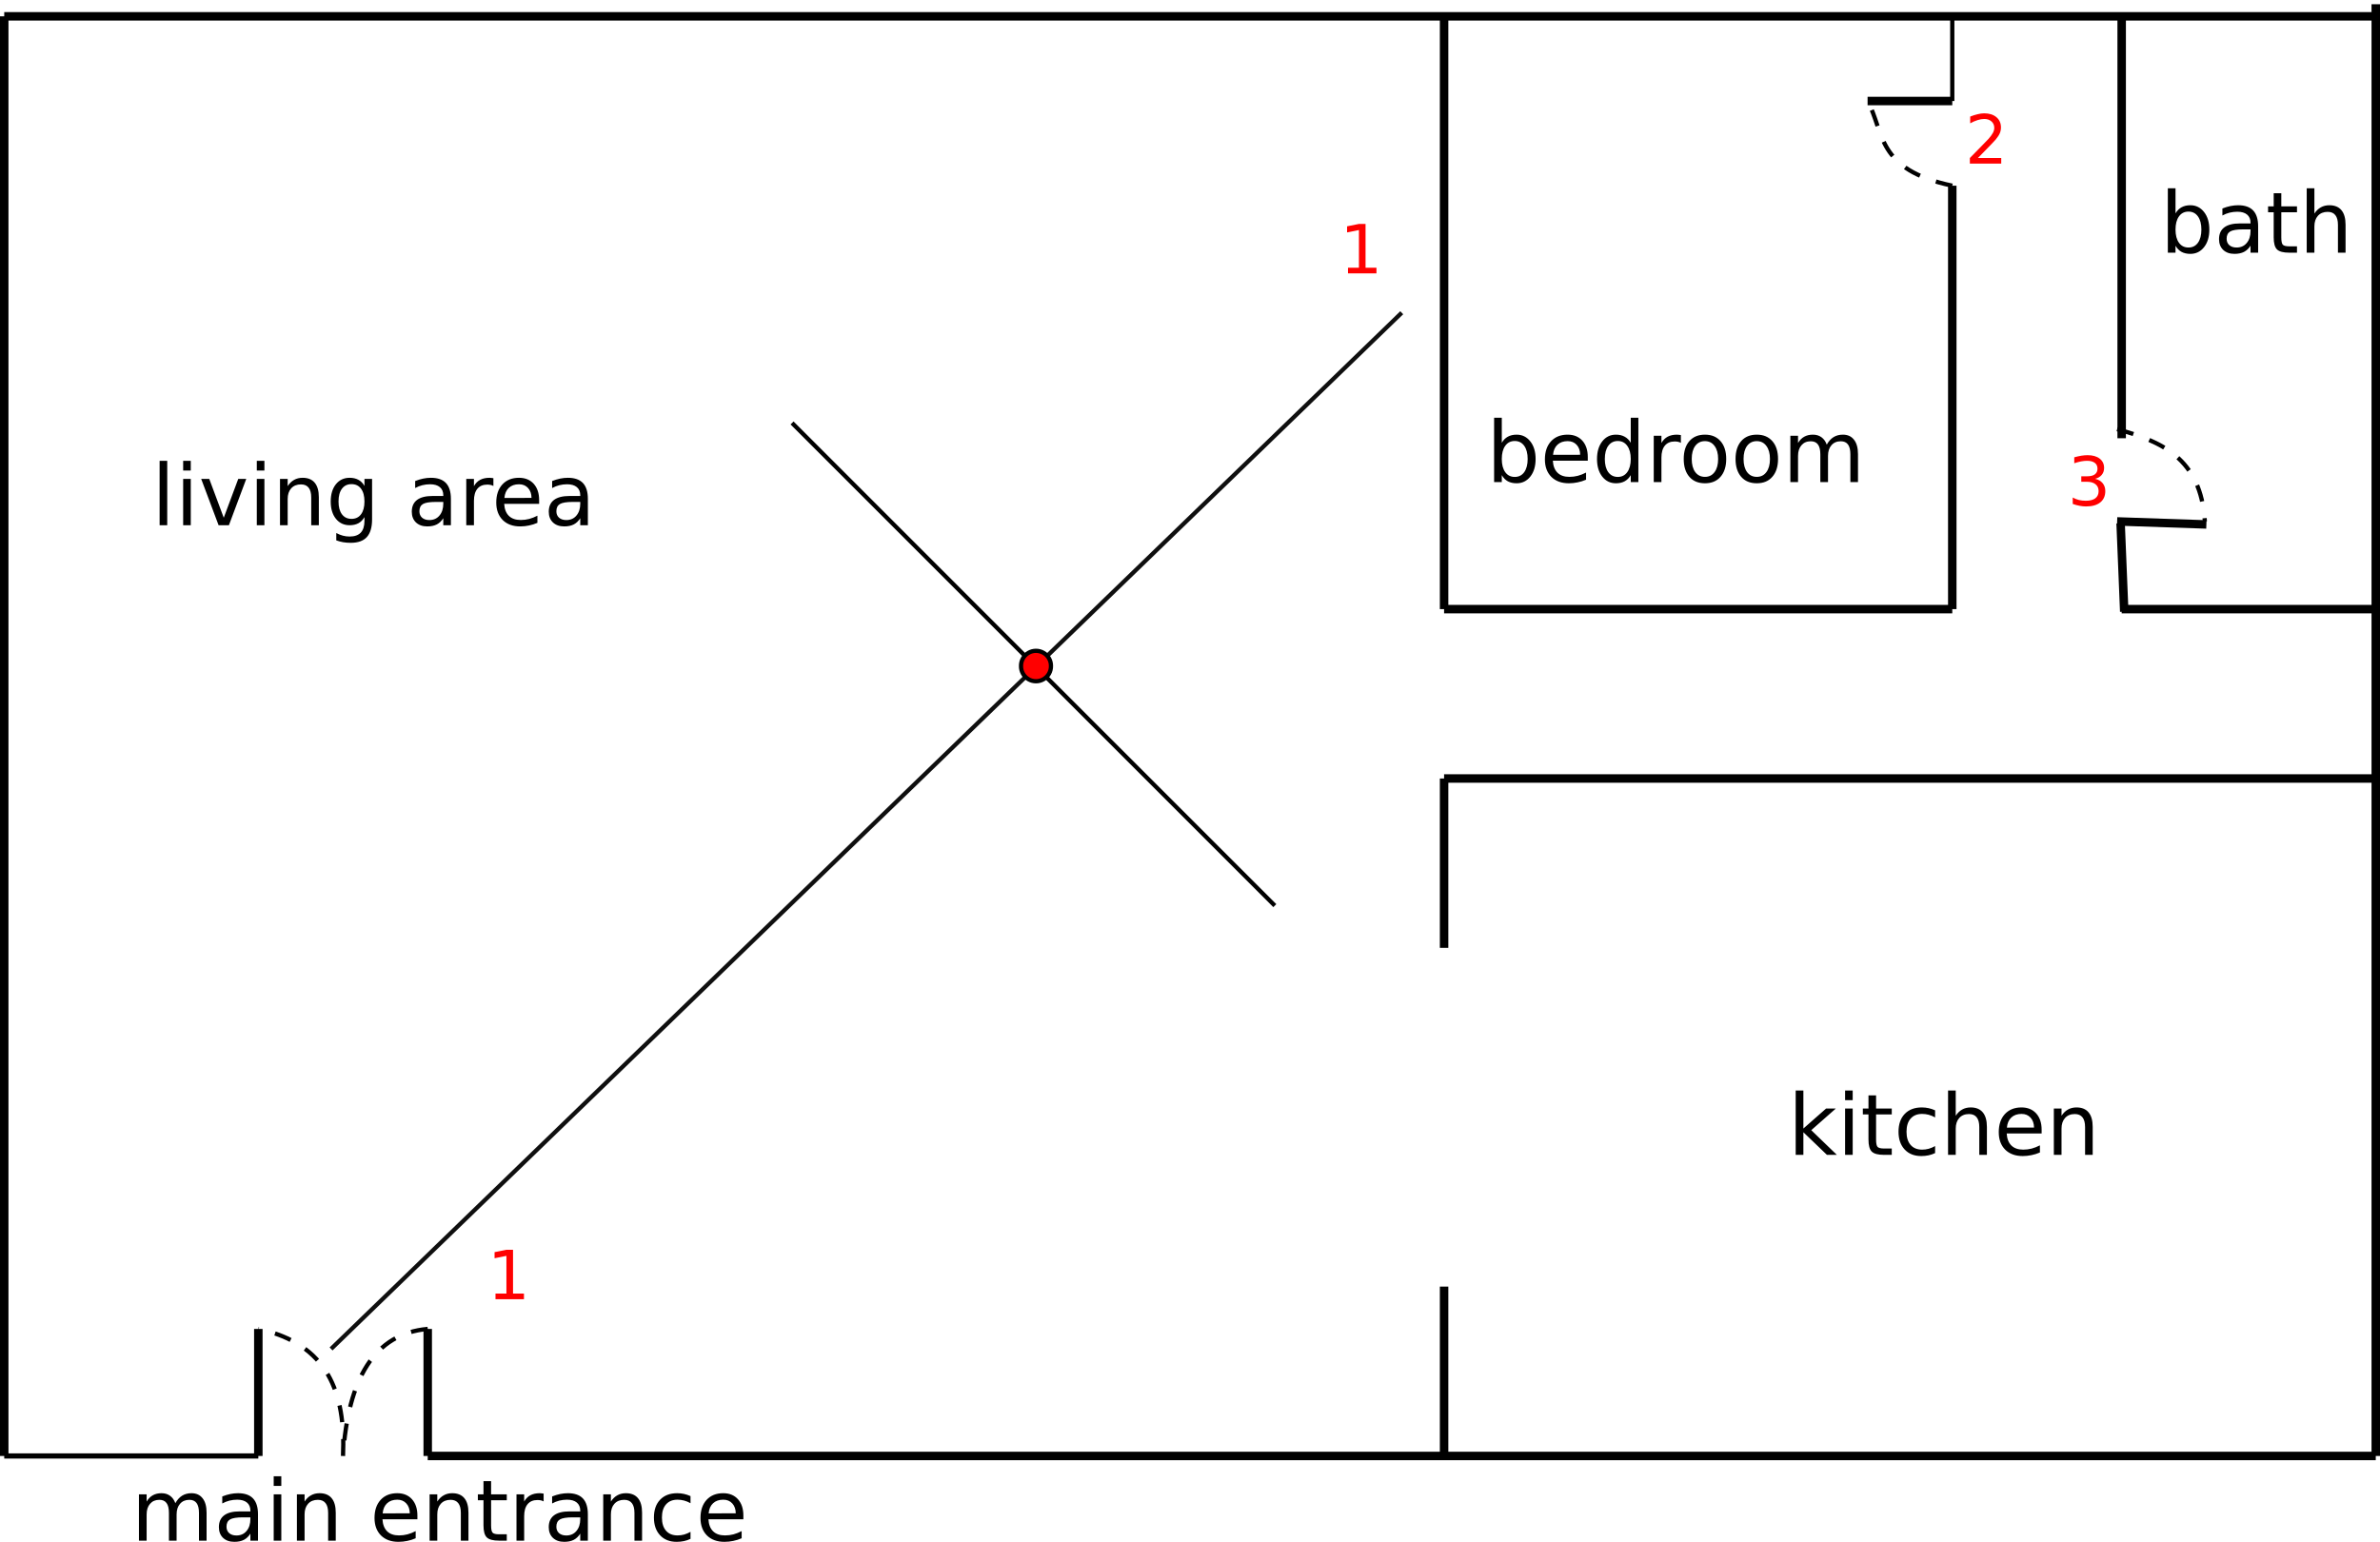
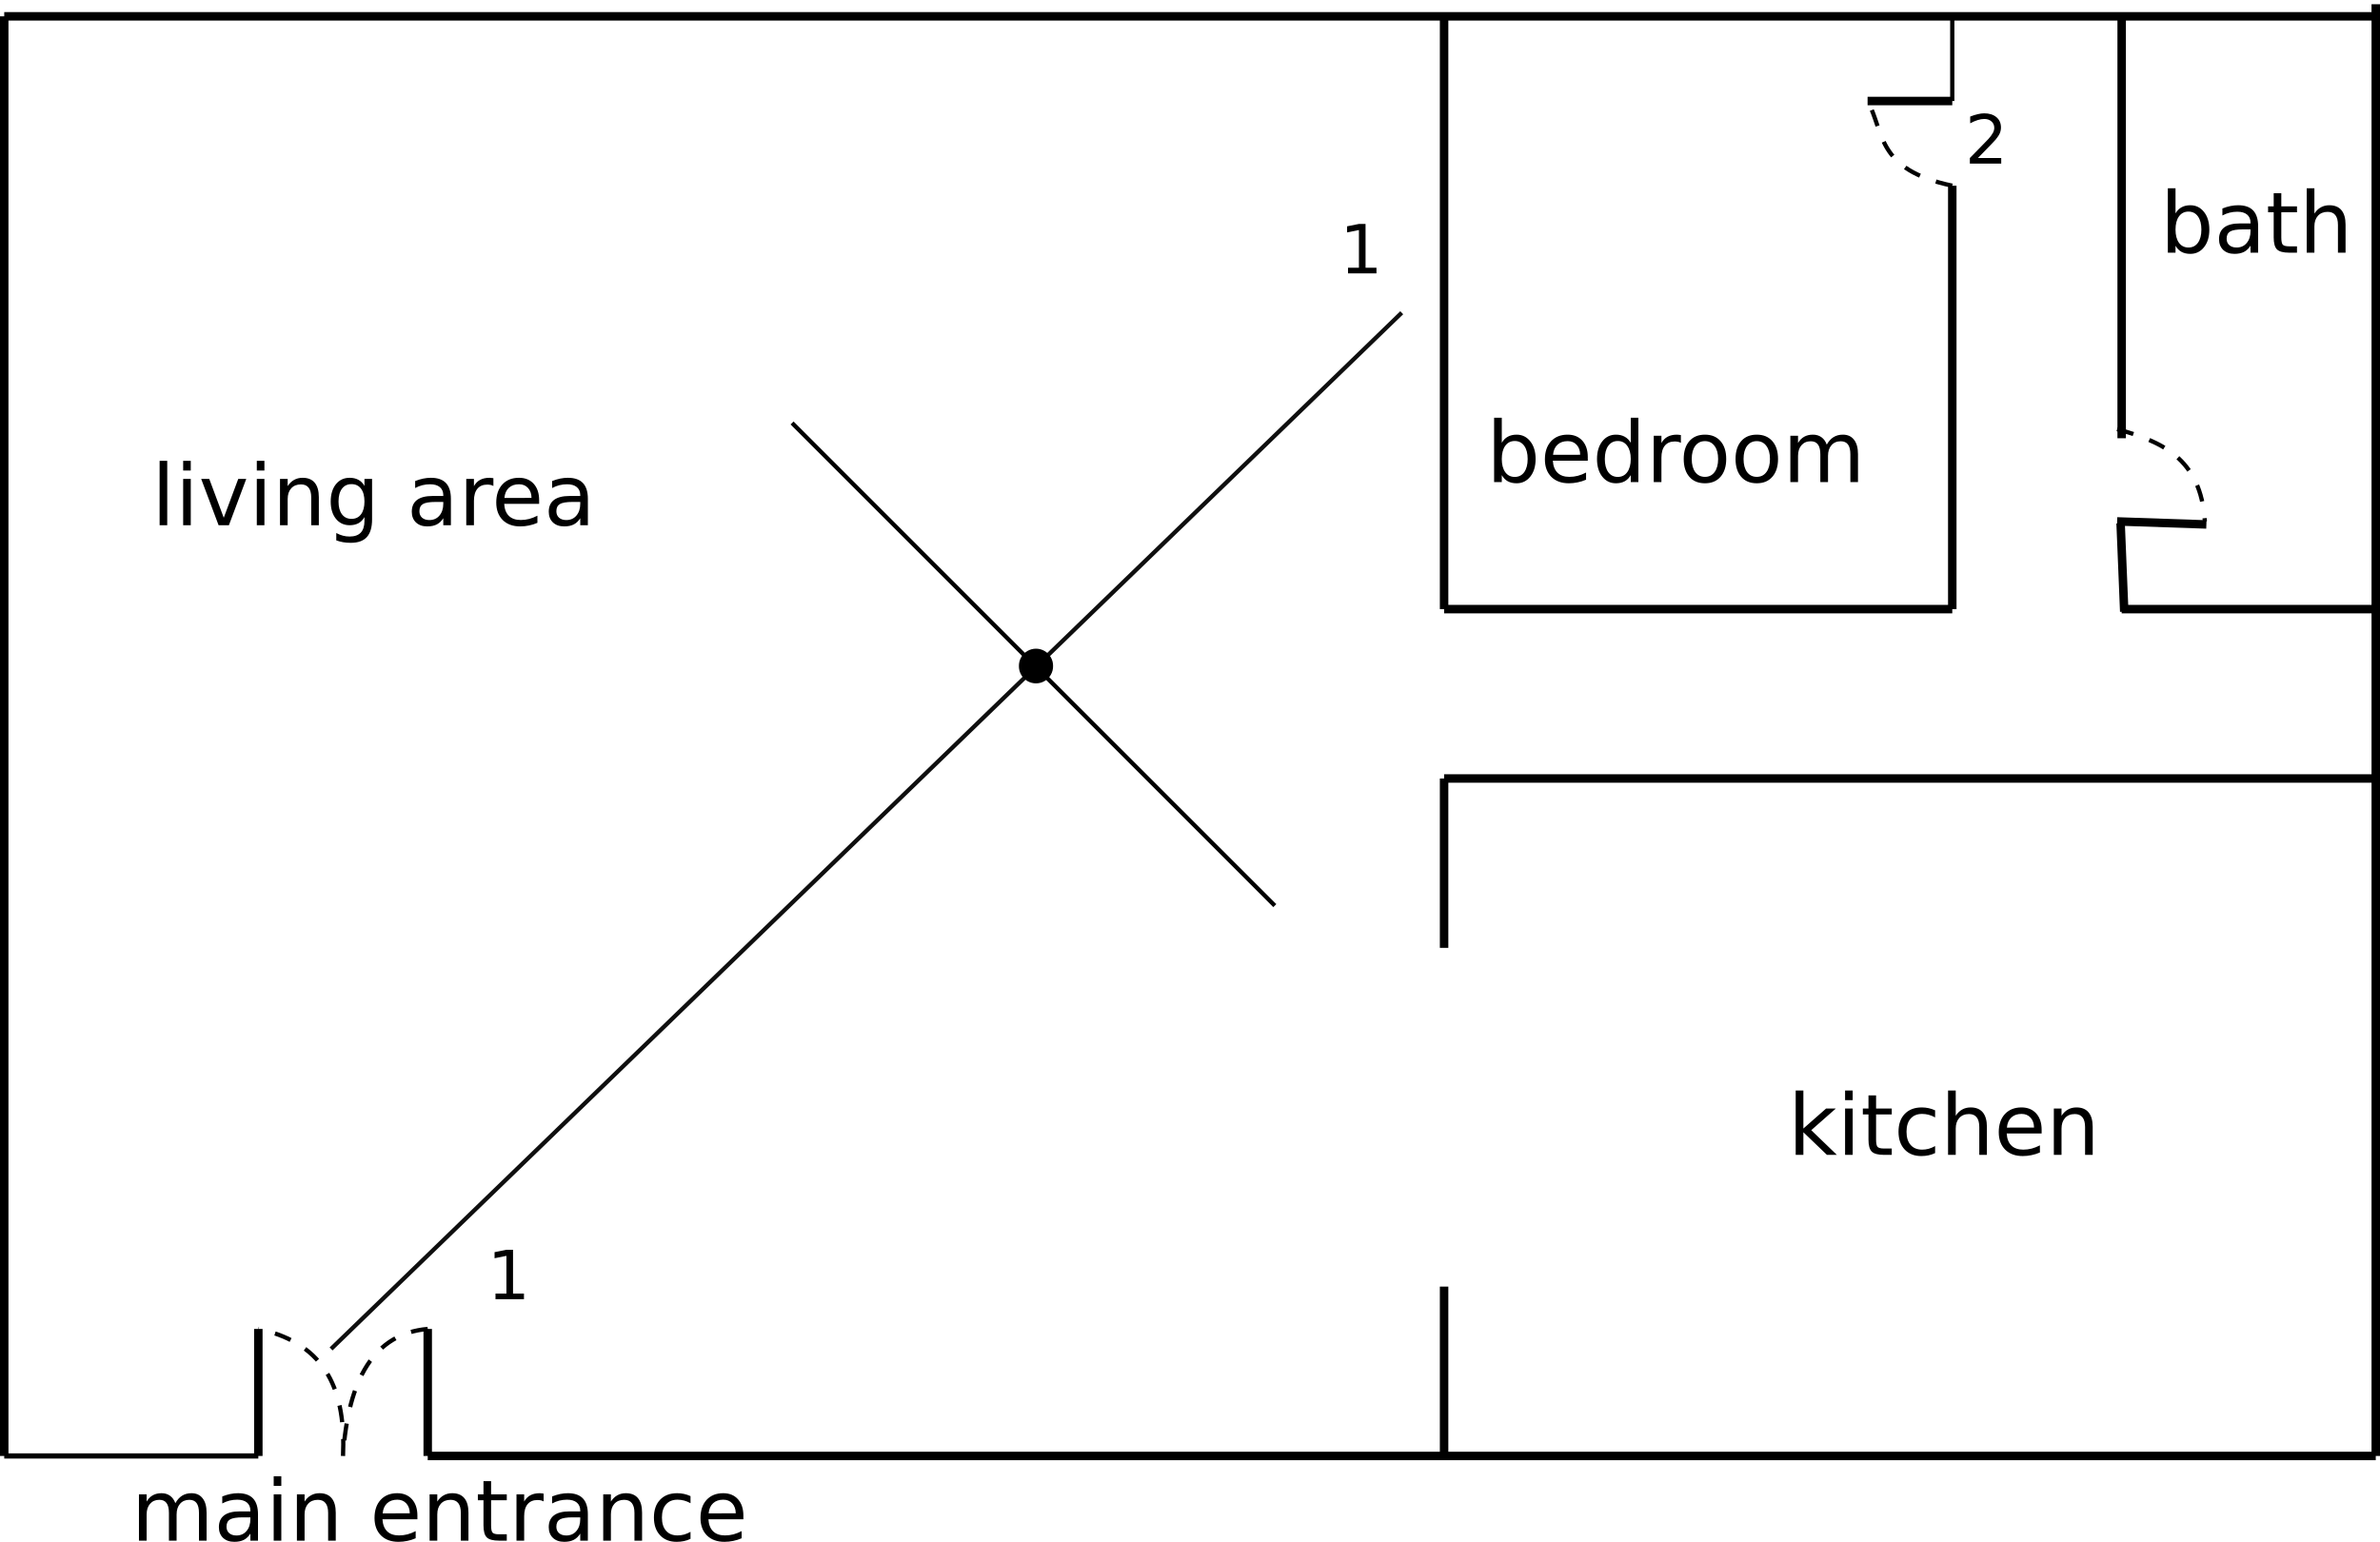
<svg xmlns="http://www.w3.org/2000/svg" version="1.1" width="562" height="364.14" id="svg2">
-   <defs id="defs4" />
+   <defs id="defs4">
+     </defs>
  <g transform="translate(-39,-208.505)" id="layer1">
    <path d="m 40,212.362 0,340" id="path2824" style="fill:none;stroke:#000000;stroke-width:2;stroke-linecap:butt;stroke-linejoin:miter;stroke-miterlimit:4;stroke-opacity:1;stroke-dasharray:none" />
    <path d="m 600,212.362 -560,0" id="path2826" style="fill:none;stroke:#000000;stroke-width:2;stroke-linecap:butt;stroke-linejoin:miter;stroke-miterlimit:4;stroke-opacity:1;stroke-dasharray:none" />
    <path d="m 600,209.505 0,342.857" id="path2834" style="fill:none;stroke:#000000;stroke-width:2;stroke-linecap:butt;stroke-linejoin:miter;stroke-miterlimit:4;stroke-opacity:1;stroke-dasharray:none" />
    <path d="m 380,212.362 0,140" id="path2836" style="fill:none;stroke:#000000;stroke-width:2;stroke-linecap:butt;stroke-linejoin:miter;stroke-miterlimit:4;stroke-opacity:1;stroke-dasharray:none" />
    <path d="m 500,352.362 -120,0" id="path2838" style="fill:none;stroke:#000000;stroke-width:2;stroke-linecap:butt;stroke-linejoin:miter;stroke-miterlimit:4;stroke-opacity:1;stroke-dasharray:none;display:inline" />
    <path d="m 500,252.362 0,100" id="path2840" style="fill:none;stroke:#000000;stroke-width:2;stroke-linecap:butt;stroke-linejoin:miter;stroke-miterlimit:4;stroke-opacity:1;stroke-dasharray:none" />
    <path d="m 500,232.362 0,-20" id="path2842" style="fill:none;stroke:#000000;stroke-width:1px;stroke-linecap:butt;stroke-linejoin:miter;stroke-opacity:1" />
    <path d="m 540,352.362 60,0" id="path2844" style="fill:none;stroke:#000000;stroke-width:2;stroke-linecap:butt;stroke-linejoin:miter;stroke-miterlimit:4;stroke-opacity:1;stroke-dasharray:none" />
    <path d="m 380,392.362 220,0" id="path2850" style="fill:none;stroke:#000000;stroke-width:2;stroke-linecap:butt;stroke-linejoin:miter;stroke-miterlimit:4;stroke-opacity:1;stroke-dasharray:none" />
    <path d="m 380,432.362 0,-40" id="path2854" style="fill:none;stroke:#000000;stroke-width:2;stroke-linecap:butt;stroke-linejoin:miter;stroke-miterlimit:4;stroke-opacity:1;stroke-dasharray:none" />
    <path d="m 380,512.362 0,40" id="path2856" style="fill:none;stroke:#000000;stroke-width:2;stroke-linecap:butt;stroke-linejoin:miter;stroke-miterlimit:4;stroke-opacity:1;stroke-dasharray:none" />
    <text x="461.213" y="481.251" id="text2858" xml:space="preserve" style="font-size:20px;font-style:normal;font-weight:normal;fill:#000000;fill-opacity:1;stroke:none;font-family:Bitstream Vera Sans">
      <tspan x="461.213" y="481.251" id="tspan2860">kitchen</tspan>
    </text>
    <text x="390" y="322.362" id="text2862" xml:space="preserve" style="font-size:20px;font-style:normal;font-weight:normal;fill:#000000;fill-opacity:1;stroke:none;font-family:Bitstream Vera Sans">
      <tspan x="390" y="322.362" id="tspan2864">bedroom</tspan>
    </text>
    <text x="549.091" y="268.178" id="text2868" xml:space="preserve" style="font-size:20px;font-style:normal;font-weight:normal;fill:#000000;fill-opacity:1;stroke:none;font-family:Bitstream Vera Sans">
      <tspan x="549.091" y="268.178" id="tspan2870">bath</tspan>
    </text>
    <text x="74.801" y="332.543" id="text2872" xml:space="preserve" style="font-size:20px;font-style:normal;font-weight:normal;fill:#000000;fill-opacity:1;stroke:none;font-family:Bitstream Vera Sans">
      <tspan x="74.801" y="332.543" id="tspan2874">living area</tspan>
    </text>
    <path d="m 600,552.362 -460,0" id="path2876" style="fill:none;stroke:#000000;stroke-width:2;stroke-linecap:butt;stroke-linejoin:miter;stroke-miterlimit:4;stroke-opacity:1;stroke-dasharray:none" />
    <text x="70" y="572.362" id="text2880" xml:space="preserve" style="font-size:20px;font-style:normal;font-weight:normal;fill:#000000;fill-opacity:1;stroke:none;font-family:Bitstream Vera Sans">
      <tspan x="70" y="572.362" id="tspan2882">main entrance</tspan>
    </text>
    <path d="m 100,552.362 -60,0" id="path2884" style="fill:none;stroke:#000000;stroke-width:1.225px;stroke-linecap:butt;stroke-linejoin:miter;stroke-opacity:1;display:inline" />
    <path d="m 500,232.362 -20,0" id="path2892" style="fill:none;stroke:#000000;stroke-width:2;stroke-linecap:butt;stroke-linejoin:miter;stroke-miterlimit:4;stroke-opacity:1;stroke-dasharray:none;display:inline" />
    <path d="m 500,252.362 c -18.083,-3.813 -15.979,-12.672 -20,-20" id="path2894" style="fill:none;stroke:#000000;stroke-width:1;stroke-linecap:butt;stroke-linejoin:miter;stroke-miterlimit:4;stroke-opacity:1;stroke-dasharray:4, 4;stroke-dashoffset:0;display:inline" />
    <path d="m 100,522.362 0,0" id="path2902" style="fill:none;stroke:#000000;stroke-width:1px;stroke-linecap:butt;stroke-linejoin:miter;stroke-opacity:1" />
    <path d="m 100,522.362 0,30" id="path2904" style="fill:none;stroke:#000000;stroke-width:2;stroke-linecap:butt;stroke-linejoin:miter;stroke-miterlimit:4;stroke-opacity:1;stroke-dasharray:none" />
    <path d="m 140,522.362 0,30" id="path2908" style="fill:none;stroke:#000000;stroke-width:2;stroke-linecap:butt;stroke-linejoin:miter;stroke-miterlimit:4;stroke-opacity:1;stroke-dasharray:none" />
    <path d="m 120,552.362 c 0.654,-14.88 -3.585,-26.499 -20,-30" id="path2912" style="fill:none;stroke:#000000;stroke-width:1;stroke-linecap:butt;stroke-linejoin:miter;stroke-miterlimit:4;stroke-opacity:1;stroke-dasharray:4, 4;stroke-dashoffset:0" />
    <path d="m 140,522.362 c -12.594,1.108 -18.831,11.754 -20,30" id="path2914" style="fill:none;stroke:#000000;stroke-width:1;stroke-linecap:butt;stroke-linejoin:miter;stroke-miterlimit:4;stroke-opacity:1;stroke-dasharray:4, 4;stroke-dashoffset:0" />
    <path d="M 226.034,308.396 340.027,422.389" id="path2920" style="fill:#d40000;stroke:#000000;stroke-width:1;stroke-linecap:butt;stroke-linejoin:miter;stroke-miterlimit:4;stroke-opacity:1;stroke-dasharray:none" />
    <path d="M 117.178,527.083 370,282.362" id="path2922" style="opacity:0.94;fill:#ff0000;stroke:#000000;stroke-width:1;stroke-linecap:butt;stroke-linejoin:miter;stroke-miterlimit:4;stroke-opacity:1;stroke-dasharray:none" />
    <text x="355.327" y="273.066" id="text2872-4" xml:space="preserve" style="font-size:20px;font-style:normal;font-weight:normal;fill:#000000;fill-opacity:1;stroke:none;font-family:Bitstream Vera Sans">
-       <tspan x="355.327" y="273.066" id="tspan2874-3" style="font-size:16px;fill:#ff0000">1</tspan>
+       <tspan x="355.327" y="273.066" id="tspan2874-3" style="font-size:16px;fill:#000000">1</tspan>
    </text>
    <text x="154.019" y="515.334" id="text2872-4-0" xml:space="preserve" style="font-size:20px;font-style:normal;font-weight:normal;fill:#000000;fill-opacity:1;stroke:none;font-family:Bitstream Vera Sans">
-       <tspan x="154.019" y="515.334" id="tspan2874-3-0" style="font-size:16px;fill:#ff0000">1</tspan>
+       <tspan x="154.019" y="515.334" id="tspan2874-3-0" style="font-size:16px;fill:#000000">1</tspan>
    </text>
    <text x="502.981" y="247.146" id="text2872-4-0-7" xml:space="preserve" style="font-size:20px;font-style:normal;font-weight:normal;fill:#000000;fill-opacity:1;stroke:none;font-family:Bitstream Vera Sans">
-       <tspan x="502.981" y="247.146" id="tspan2874-3-0-6" style="font-size:16px;fill:#ff0000">2</tspan>
+       <tspan x="502.981" y="247.146" id="tspan2874-3-0-6" style="font-size:16px;fill:#000000">2</tspan>
    </text>
    <path d="m 540,212.005 0,100" id="path3854" style="fill:none;stroke:#000000;stroke-width:2;stroke-linecap:butt;stroke-linejoin:miter;stroke-miterlimit:4;stroke-opacity:1;stroke-dasharray:none;display:inline" />
    <path d="m 539.752,332.114 0.853,20.853" id="path3858" style="fill:none;stroke:#000000;stroke-width:2;stroke-linecap:butt;stroke-linejoin:miter;stroke-miterlimit:4;stroke-opacity:1;stroke-dasharray:none" />
    <path d="M 538.929,331.648 560,332.362" id="path3860" style="fill:none;stroke:#000000;stroke-width:2;stroke-linecap:butt;stroke-linejoin:miter;stroke-miterlimit:4;stroke-opacity:1;stroke-dasharray:none" />
    <path d="m 538.929,309.862 c 10.29,2.861 19.79,6.749 20.714,21.786" id="path3862" style="fill:none;stroke:#000000;stroke-width:1;stroke-linecap:butt;stroke-linejoin:miter;stroke-miterlimit:4;stroke-opacity:1;stroke-dasharray:4, 4;stroke-dashoffset:0" />
-     <text x="527.226" y="327.88" id="text2872-4-4" xml:space="preserve" style="font-size:20px;font-style:normal;font-weight:normal;fill:#000000;fill-opacity:1;stroke:none;font-family:Bitstream Vera Sans">
-       <tspan x="527.226" y="327.88" id="tspan2874-3-9" style="font-size:16px;fill:#ff0000">3</tspan>
-     </text>
-     <path d="m 249.508,545.771 a 3.536,3.536 0 1 1 -7.071,0 3.536,3.536 0 1 1 7.071,0 z" transform="translate(37.66092,-179.9696)" id="path2999-8-2-4-2-8" style="fill:#ff0000;stroke:#000000;stroke-width:1;stroke-miterlimit:4;stroke-opacity:1;stroke-dasharray:none;stroke-dashoffset:0" />
+     <path d="m 249.508,545.771 a 3.536,3.536 0 1 1 -7.071,0 3.536,3.536 0 1 1 7.071,0 z" transform="translate(37.66092,-179.9696)" id="path2999-8-2-4-2-8" style="fill:#000000;stroke:#000000;stroke-width:1;stroke-miterlimit:4;stroke-opacity:1;stroke-dasharray:none;stroke-dashoffset:0" />
  </g>
</svg>
